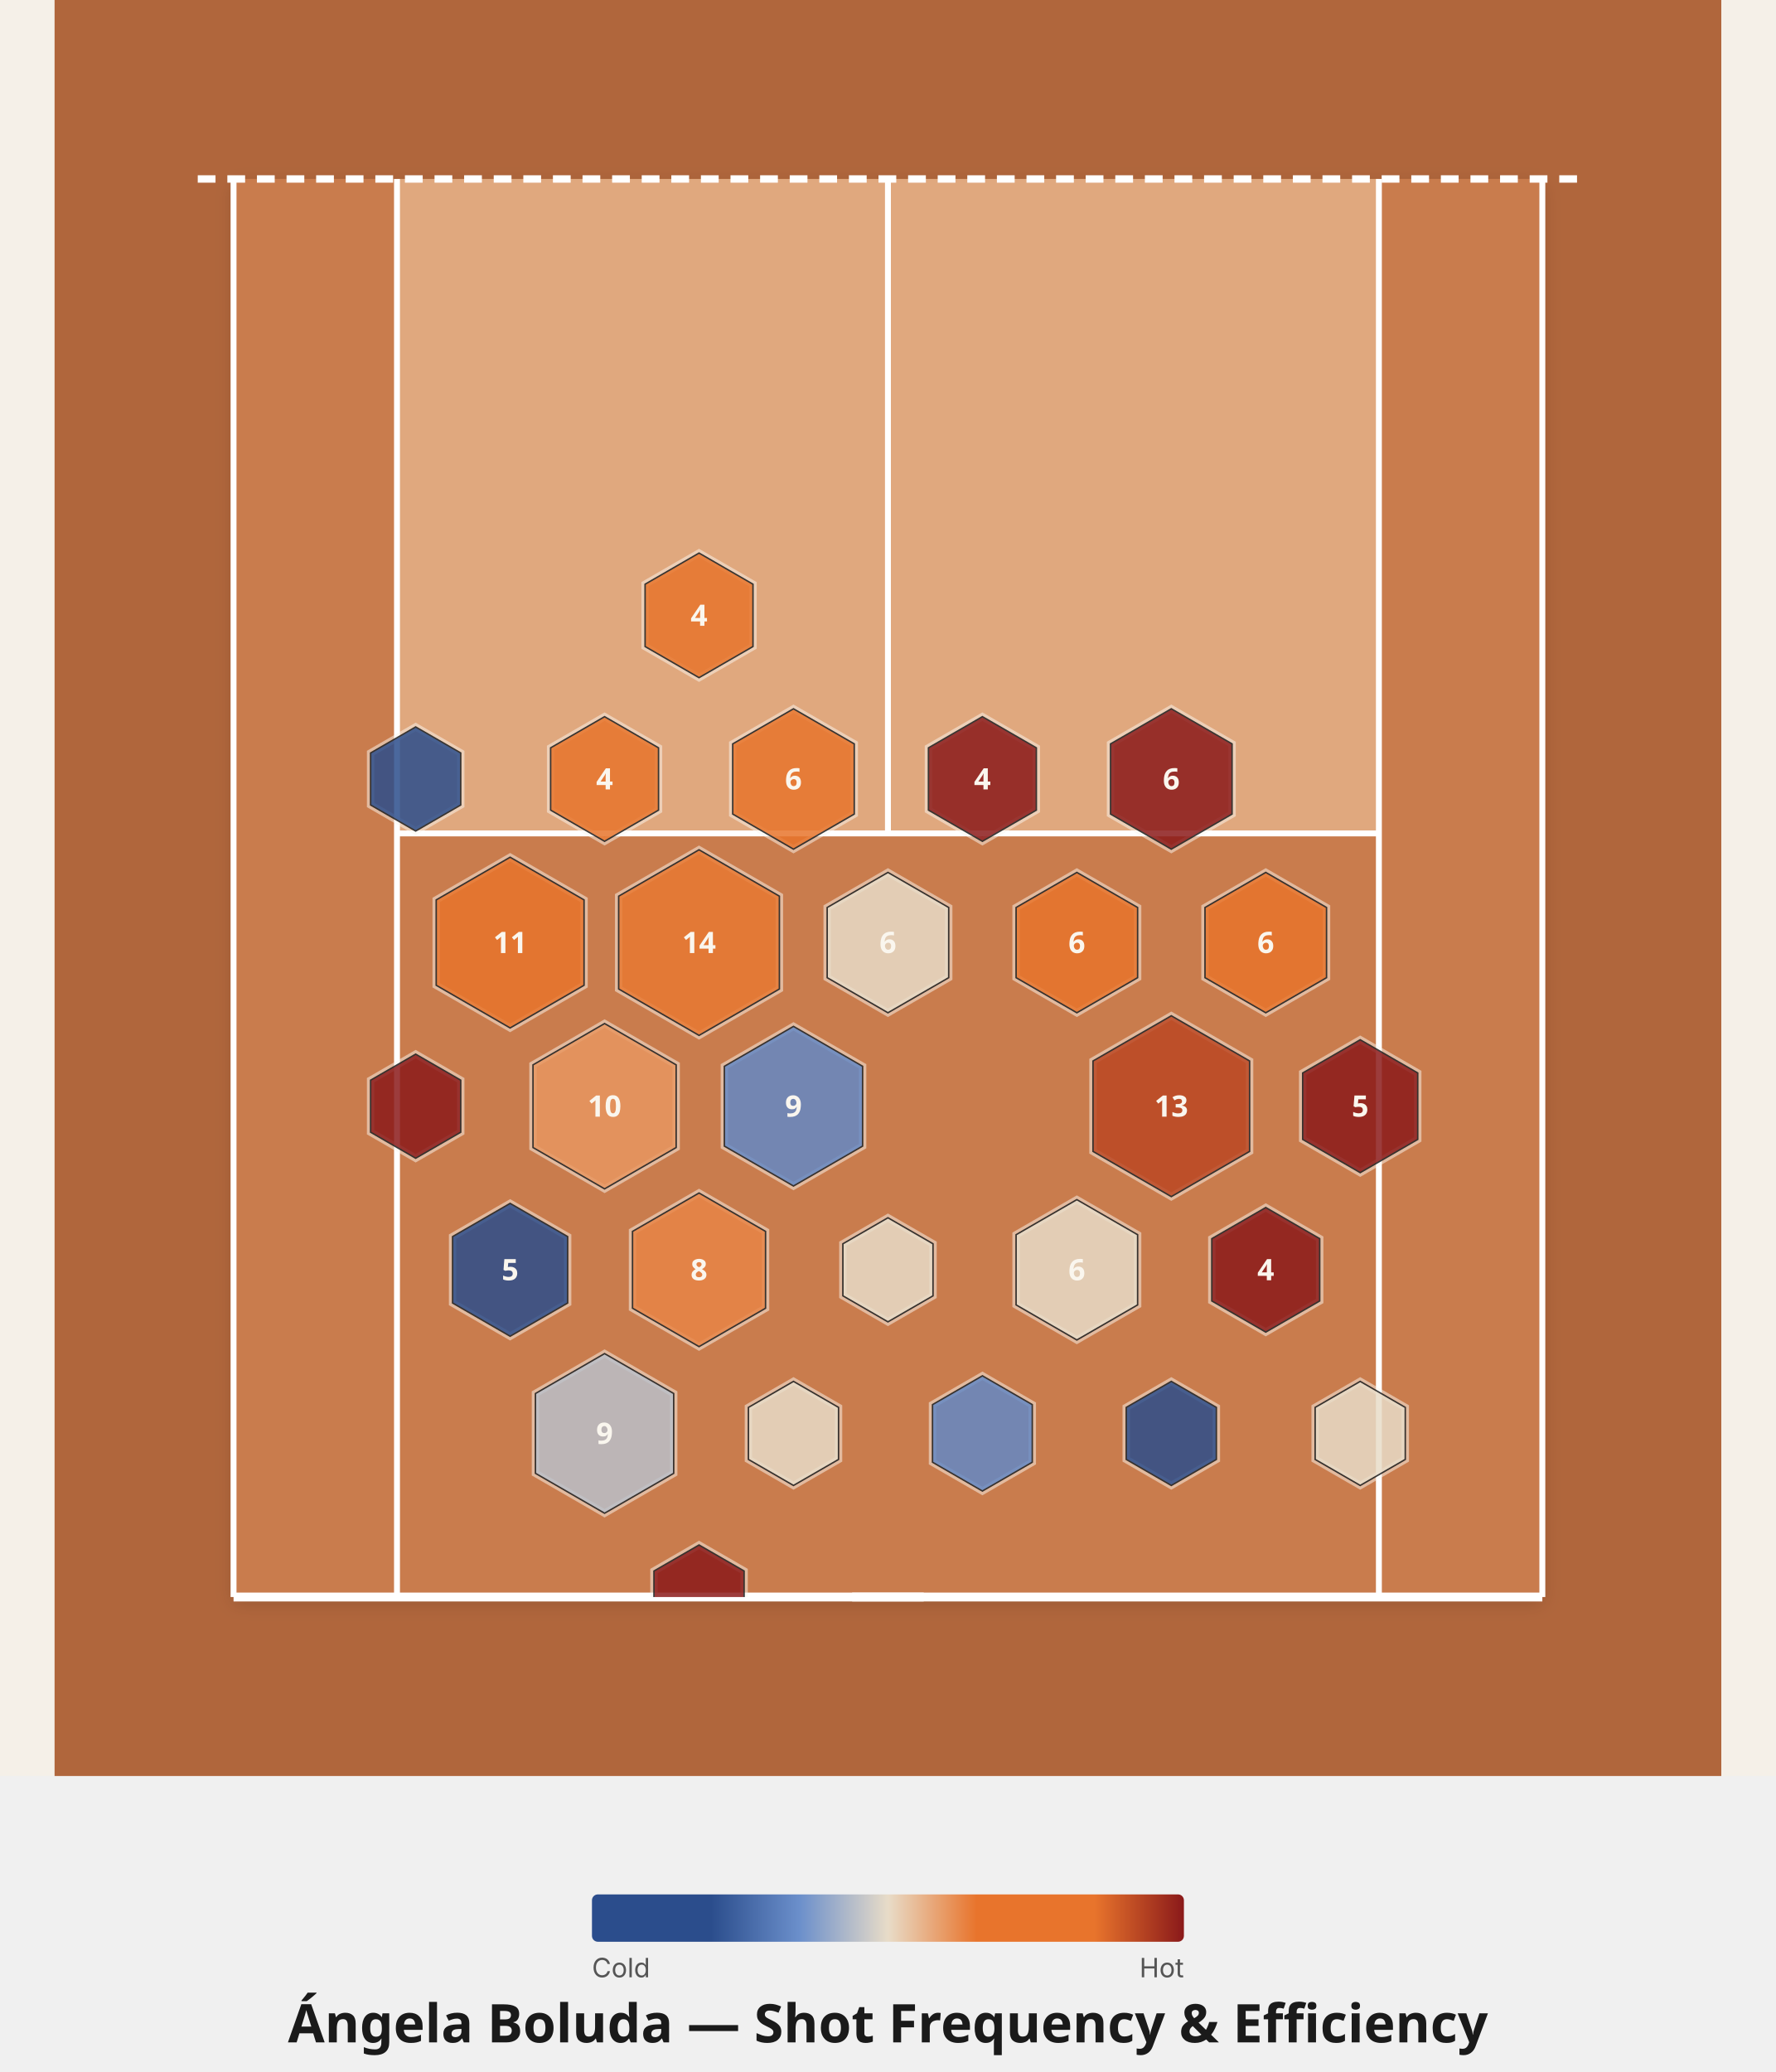
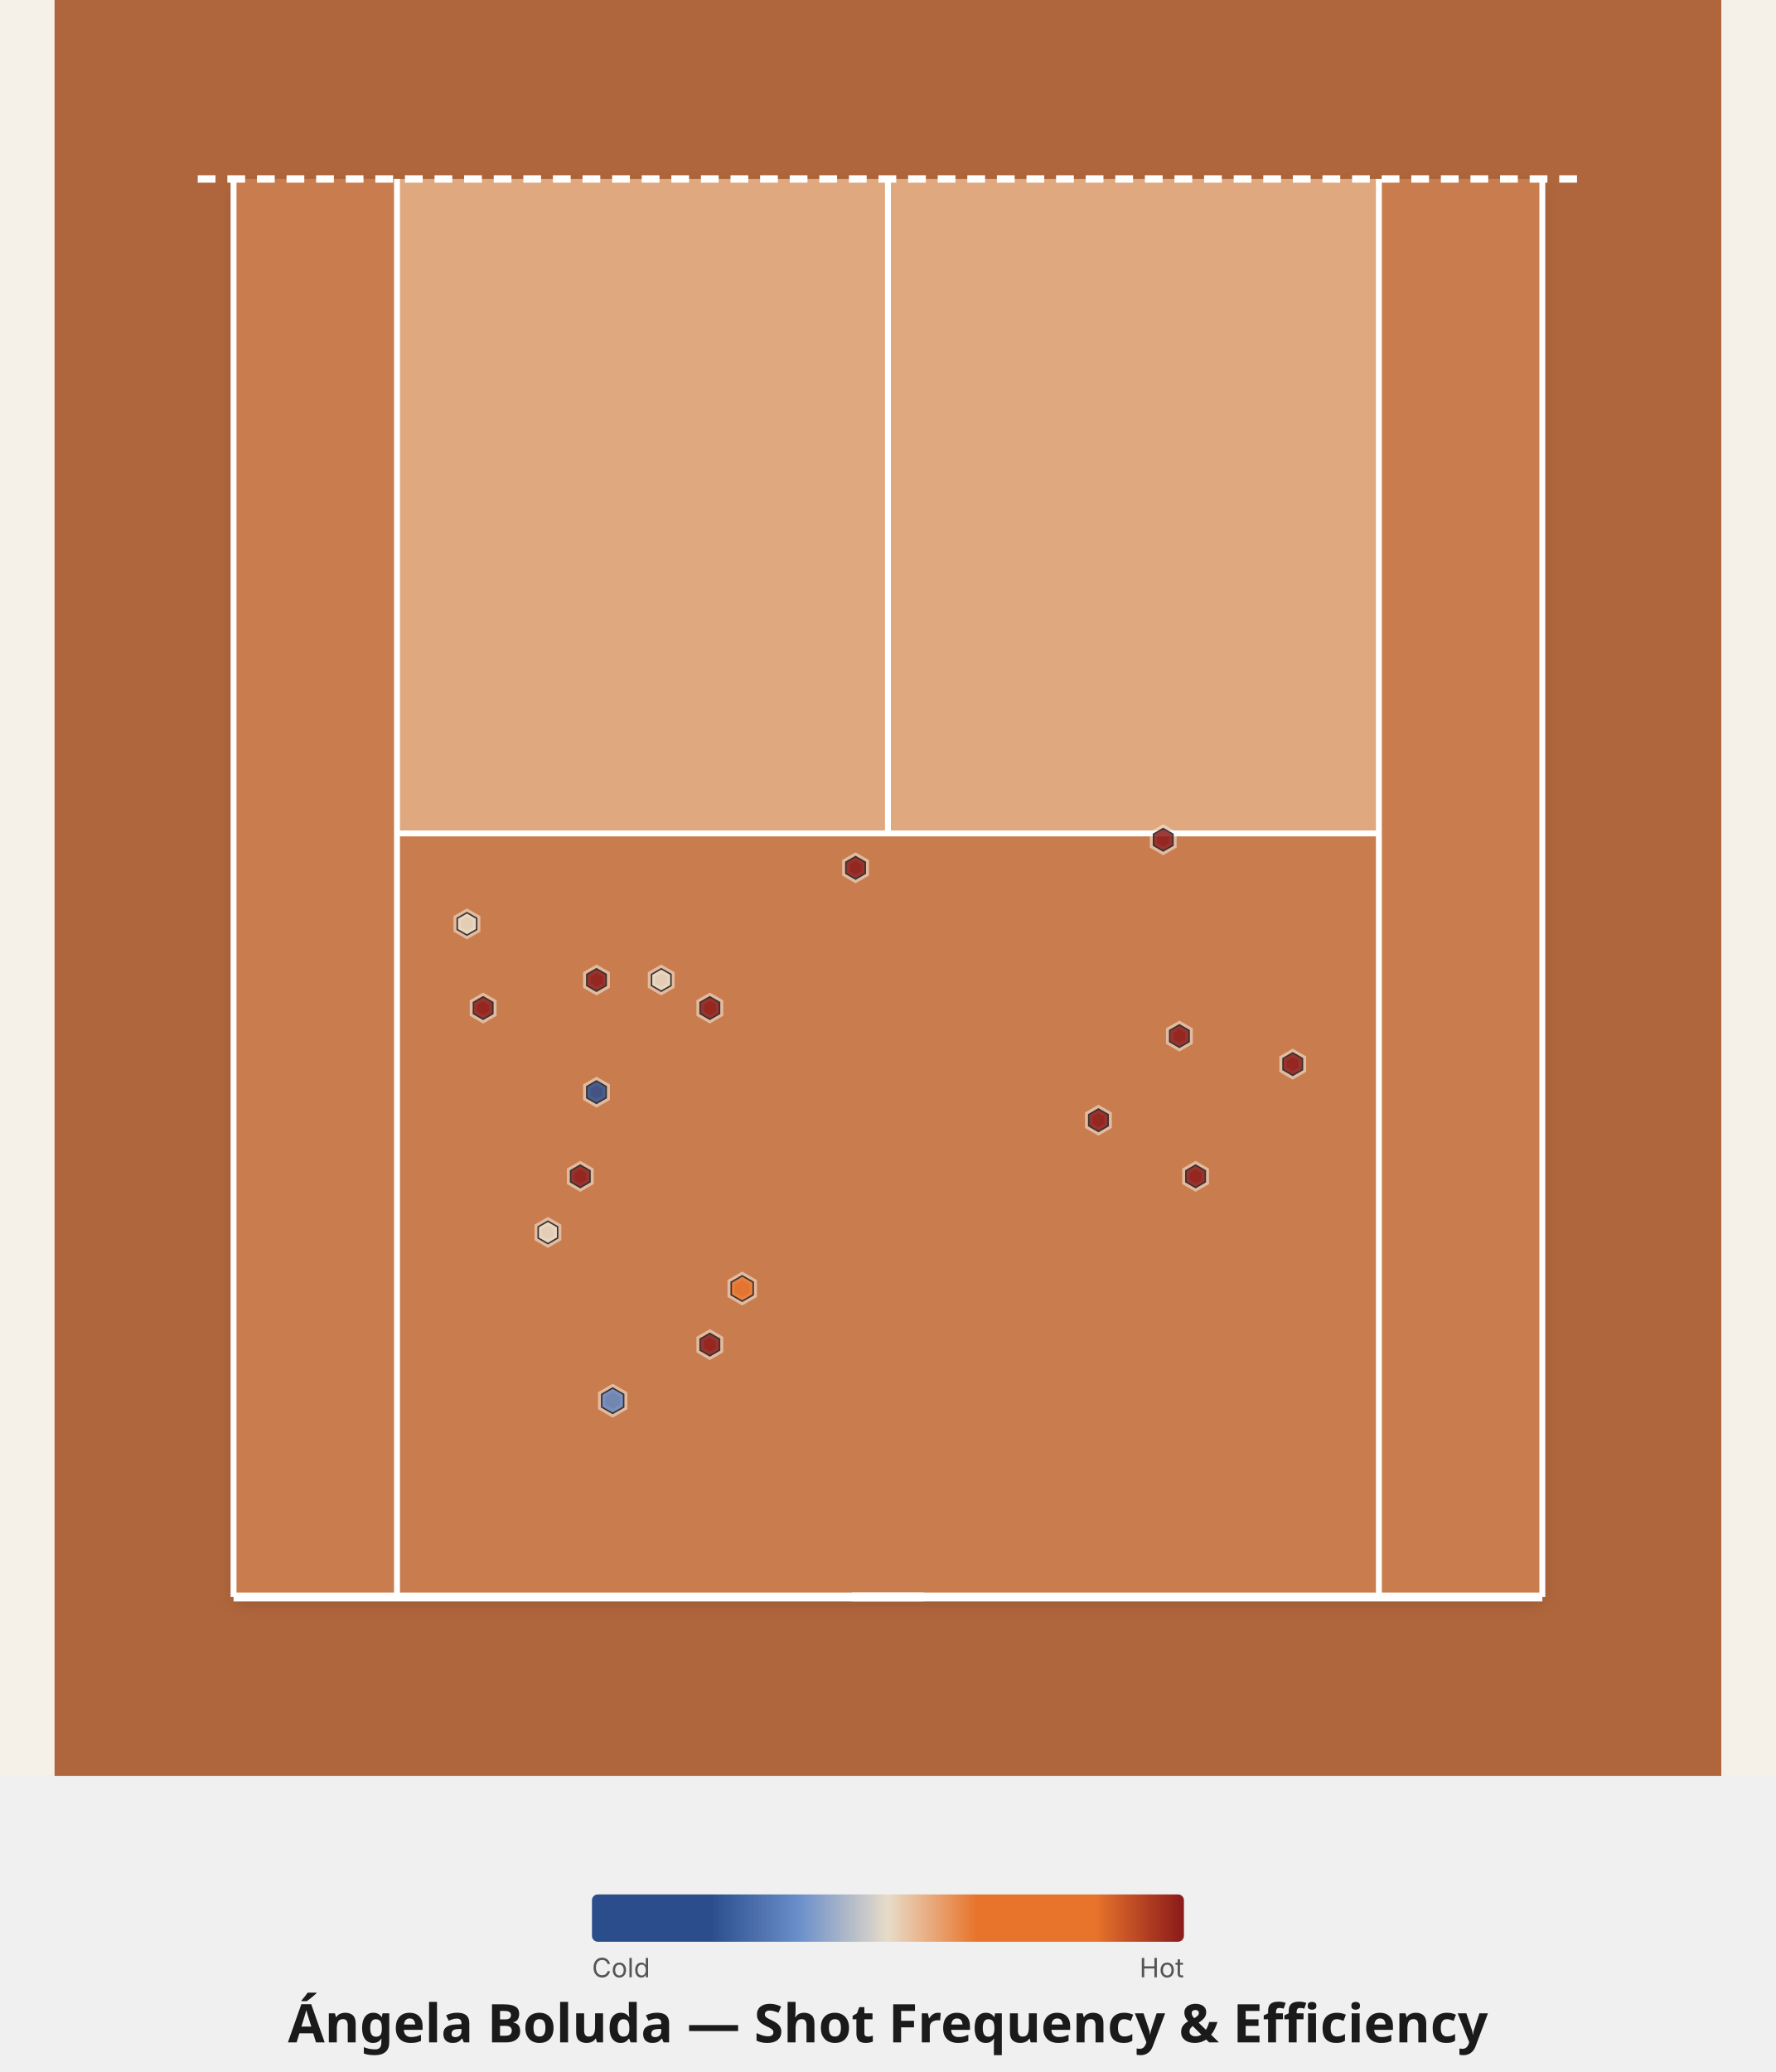
<svg xmlns="http://www.w3.org/2000/svg" height="700" width="600">
  <svg height="600" style="display:block" viewBox="0 0 600 600" width="600">
    <defs>
-       <clipPath id="court-clip-nsrr67l">
+       <clipPath id="court-clip-whqs744">
        <rect height="479.073" width="442.19" x="78.905" y="60.464" />
      </clipPath>
      <filter id="court-shadow" x="-5%" y="-5%" width="110%" height="110%">
        <feDropShadow dx="0" dy="2" flood-color="#000000" flood-opacity="0.15" stdDeviation="3" />
      </filter>
    </defs>
    <rect fill="#F5F0E8" height="600" width="600" x="0" y="0" />
    <g>
      <rect fill="#B0663C" height="600" width="563.117" x="18.441" y="-2.1316282072803006e-14" />
      <rect fill="#C97B4E" filter="url(#court-shadow)" height="479.073" width="442.19" x="78.905" y="60.464" />
      <g>
        <rect fill="#E0A87E" height="221.095" width="331.743" x="134.128" y="60.464" />
      </g>
      <g fill="none" stroke="#FFFFFF" stroke-width="2">
        <line x1="78.905" x2="78.905" y1="539.536" y2="60.464" />
        <line x1="521.095" x2="521.095" y1="539.536" y2="60.464" />
        <line x1="134.128" x2="134.128" y1="539.536" y2="60.464" />
        <line x1="465.872" x2="465.872" y1="539.536" y2="60.464" />
        <line x1="134.128" x2="465.872" y1="281.559" y2="281.559" />
        <line x1="300" x2="300" y1="281.559" y2="60.464" />
      </g>
      <g fill="none" stroke="#FFFFFF" stroke-width="3">
        <line x1="78.905" x2="521.095" y1="539.536" y2="539.536" />
        <line x1="287.907" x2="312.093" y1="539.536" y2="539.536" />
      </g>
      <g fill="none" stroke="#FFFFFF" stroke-dasharray="6 4" stroke-width="2.5">
        <line x1="66.812" x2="533.188" y1="60.464" y2="60.464" />
      </g>
-       <g clip-path="url(#court-clip-nsrr67l)">
+       <g clip-path="url(#court-clip-whqs744)">
        <g>
          <g>
-             <polygon fill="none" opacity="0.51" points="395.737,-435.124 365.42,-417.621 365.42,-382.614 395.737,-365.111 426.054,-382.614 426.054,-417.621" stroke="#FAF6EE" stroke-width="2.5" />
-             <polygon fill="rgb(122, 152, 203)" opacity="0.85" points="395.737,-435.124 365.42,-417.621 365.42,-382.614 395.737,-365.111 426.054,-382.614 426.054,-417.621" stroke="#1A1A1A" stroke-width="0.5" />
-             <text dominant-baseline="middle" fill="#FAF6EE" font-family="Oswald, Arial Narrow, sans-serif" font-size="10" font-weight="700" text-anchor="middle" x="395.737" y="-400.118">19</text>
+             <polygon fill="none" opacity="0.51" points="174.174,-421.776 170.462,-419.633 170.462,-415.346 174.174,-413.202 177.887,-415.346 177.887,-419.633" stroke="#FAF6EE" stroke-width="2.5" />
+             <polygon fill="rgb(100, 136, 196)" opacity="0.85" points="174.174,-421.776 170.462,-419.633 170.462,-415.346 174.174,-413.202 177.887,-415.346 177.887,-419.633" stroke="#1A1A1A" stroke-width="0.5" />
          </g>
          <g>
-             <polygon fill="none" opacity="0.51" points="427.649,-365.891 409.422,-355.368 409.422,-334.32 427.649,-323.796 445.877,-334.32 445.877,-355.368" stroke="#FAF6EE" stroke-width="2.5" />
-             <polygon fill="rgb(232, 116, 44)" opacity="0.85" points="427.649,-365.891 409.422,-355.368 409.422,-334.32 427.649,-323.796 445.877,-334.32 445.877,-355.368" stroke="#1A1A1A" stroke-width="0.5" />
-             <text dominant-baseline="middle" fill="#FAF6EE" font-family="Oswald, Arial Narrow, sans-serif" font-size="10" font-weight="700" text-anchor="middle" x="427.649" y="-344.844">4</text>
+             <polygon fill="none" opacity="0.51" points="464.121,-411.804 460.838,-409.909 460.838,-406.119 464.121,-404.224 467.403,-406.119 467.403,-409.909" stroke="#FAF6EE" stroke-width="2.5" />
+             <polygon fill="rgb(232, 220, 200)" opacity="0.85" points="464.121,-411.804 460.838,-409.909 460.838,-406.119 464.121,-404.224 467.403,-406.119 467.403,-409.909" stroke="#1A1A1A" stroke-width="0.5" />
          </g>
          <g>
-             <polygon fill="none" opacity="0.51" points="395.737,-203.891 374.2,-191.457 374.2,-166.588 395.737,-154.154 417.274,-166.588 417.274,-191.457" stroke="#FAF6EE" stroke-width="2.5" />
-             <polygon fill="rgb(232, 170, 126)" opacity="0.85" points="395.737,-203.891 374.2,-191.457 374.2,-166.588 395.737,-154.154 417.274,-166.588 417.274,-191.457" stroke="#1A1A1A" stroke-width="0.5" />
-             <text dominant-baseline="middle" fill="#FAF6EE" font-family="Oswald, Arial Narrow, sans-serif" font-size="10" font-weight="700" text-anchor="middle" x="395.737" y="-179.023">7</text>
+             <polygon fill="none" opacity="0.51" points="185.116,412.565 181.833,414.46 181.833,418.25 185.116,420.145 188.398,418.25 188.398,414.46" stroke="#FAF6EE" stroke-width="2.5" />
+             <polygon fill="rgb(232, 220, 200)" opacity="0.85" points="185.116,412.565 181.833,414.46 181.833,418.25 185.116,420.145 188.398,418.25 188.398,414.46" stroke="#1A1A1A" stroke-width="0.5" />
          </g>
          <g>
-             <polygon fill="none" opacity="0.51" points="204.263,-309.032 187.408,-299.301 187.408,-279.839 204.263,-270.108 221.118,-279.839 221.118,-299.301" stroke="#FAF6EE" stroke-width="2.5" />
-             <polygon fill="rgb(100, 136, 196)" opacity="0.85" points="204.263,-309.032 187.408,-299.301 187.408,-279.839 204.263,-270.108 221.118,-279.839 221.118,-299.301" stroke="#1A1A1A" stroke-width="0.5" />
+             <polygon fill="none" opacity="0.51" points="393.002,279.908 389.719,281.803 389.719,285.593 393.002,287.488 396.284,285.593 396.284,281.803" stroke="#FAF6EE" stroke-width="2.5" />
+             <polygon fill="rgb(139, 26, 26)" opacity="0.85" points="393.002,279.908 389.719,281.803 389.719,285.593 393.002,287.488 396.284,285.593 396.284,281.803" stroke="#1A1A1A" stroke-width="0.5" />
          </g>
          <g>
-             <polygon fill="none" opacity="0.51" points="204.263,-429.829 178.532,-414.973 178.532,-385.262 204.263,-370.406 229.994,-385.262 229.994,-414.973" stroke="#FAF6EE" stroke-width="2.5" />
-             <polygon fill="rgb(100, 136, 196)" opacity="0.85" points="204.263,-429.829 178.532,-414.973 178.532,-385.262 204.263,-370.406 229.994,-385.262 229.994,-414.973" stroke="#1A1A1A" stroke-width="0.5" />
-             <text dominant-baseline="middle" fill="#FAF6EE" font-family="Oswald, Arial Narrow, sans-serif" font-size="10" font-weight="700" text-anchor="middle" x="204.263" y="-400.118">12</text>
+             <polygon fill="none" opacity="0.51" points="436.767,355.712 433.485,357.607 433.485,361.397 436.767,363.292 440.05,361.397 440.05,357.607" stroke="#FAF6EE" stroke-width="2.5" />
+             <polygon fill="rgb(139, 26, 26)" opacity="0.85" points="436.767,355.712 433.485,357.607 433.485,361.397 436.767,363.292 440.05,361.397 440.05,357.607" stroke="#1A1A1A" stroke-width="0.5" />
          </g>
          <g>
-             <polygon fill="none" opacity="0.51" points="268.088,-202.73 247.556,-190.876 247.556,-167.169 268.088,-155.315 288.619,-167.169 288.619,-190.876" stroke="#FAF6EE" stroke-width="2.5" />
-             <polygon fill="rgb(232, 220, 200)" opacity="0.85" points="268.088,-202.73 247.556,-190.876 247.556,-167.169 268.088,-155.315 288.619,-167.169 288.619,-190.876" stroke="#1A1A1A" stroke-width="0.5" />
-             <text dominant-baseline="middle" fill="#FAF6EE" font-family="Oswald, Arial Narrow, sans-serif" font-size="10" font-weight="700" text-anchor="middle" x="268.088" y="-179.023">6</text>
+             <polygon fill="none" opacity="0.51" points="206.998,468.921 203.286,471.064 203.286,475.351 206.998,477.495 210.711,475.351 210.711,471.064" stroke="#FAF6EE" stroke-width="2.5" />
+             <polygon fill="rgb(100, 136, 196)" opacity="0.85" points="206.998,468.921 203.286,471.064 203.286,475.351 206.998,477.495 210.711,475.351 210.711,471.064" stroke="#1A1A1A" stroke-width="0.5" />
          </g>
          <g>
-             <polygon fill="none" opacity="0.51" points="363.825,-256.741 344.387,-245.519 344.387,-223.074 363.825,-211.852 383.262,-223.074 383.262,-245.519" stroke="#FAF6EE" stroke-width="2.5" />
-             <polygon fill="rgb(149, 169, 202)" opacity="0.85" points="363.825,-256.741 344.387,-245.519 344.387,-223.074 363.825,-211.852 383.262,-223.074 383.262,-245.519" stroke="#1A1A1A" stroke-width="0.5" />
-             <text dominant-baseline="middle" fill="#FAF6EE" font-family="Oswald, Arial Narrow, sans-serif" font-size="10" font-weight="700" text-anchor="middle" x="363.825" y="-234.296">5</text>
+             <polygon fill="none" opacity="0.51" points="239.822,336.761 236.54,338.656 236.54,342.446 239.822,344.341 243.105,342.446 243.105,338.656" stroke="#FAF6EE" stroke-width="2.5" />
+             <polygon fill="rgb(139, 26, 26)" opacity="0.85" points="239.822,336.761 236.54,338.656 236.54,342.446 239.822,344.341 243.105,342.446 243.105,338.656" stroke="#1A1A1A" stroke-width="0.5" />
          </g>
          <g>
-             <polygon fill="none" opacity="0.51" points="236.175,-251.877 220.95,-243.087 220.95,-225.506 236.175,-216.715 251.401,-225.506 251.401,-243.087" stroke="#FAF6EE" stroke-width="2.5" />
-             <polygon fill="rgb(232, 220, 200)" opacity="0.85" points="236.175,-251.877 220.95,-243.087 220.95,-225.506 236.175,-216.715 251.401,-225.506 251.401,-243.087" stroke="#1A1A1A" stroke-width="0.5" />
+             <polygon fill="none" opacity="0.51" points="201.528,365.187 198.245,367.082 198.245,370.872 201.528,372.768 204.81,370.872 204.81,367.082" stroke="#FAF6EE" stroke-width="2.5" />
+             <polygon fill="rgb(43, 77, 140)" opacity="0.85" points="201.528,365.187 198.245,367.082 198.245,370.872 201.528,372.768 204.81,370.872 204.81,367.082" stroke="#1A1A1A" stroke-width="0.5" />
          </g>
          <g>
-             <polygon fill="none" opacity="0.51" points="363.825,-368.551 343.293,-356.698 343.293,-332.99 363.825,-321.136 384.356,-332.99 384.356,-356.698" stroke="#FAF6EE" stroke-width="2.5" />
-             <polygon fill="rgb(232, 220, 200)" opacity="0.85" points="363.825,-368.551 343.293,-356.698 343.293,-332.99 363.825,-321.136 384.356,-332.99 384.356,-356.698" stroke="#1A1A1A" stroke-width="0.5" />
-             <text dominant-baseline="middle" fill="#FAF6EE" font-family="Oswald, Arial Narrow, sans-serif" font-size="10" font-weight="700" text-anchor="middle" x="363.825" y="-344.844">6</text>
+             <polygon fill="none" opacity="0.51" points="250.764,431.019 247.051,433.162 247.051,437.449 250.764,439.593 254.477,437.449 254.477,433.162" stroke="#FAF6EE" stroke-width="2.5" />
+             <polygon fill="rgb(232, 116, 44)" opacity="0.85" points="250.764,431.019 247.051,433.162 247.051,437.449 250.764,439.593 254.477,437.449 254.477,433.162" stroke="#1A1A1A" stroke-width="0.5" />
          </g>
          <g>
-             <polygon fill="none" opacity="0.51" points="331.912,-422.562 312.475,-411.34 312.475,-388.895 331.912,-377.673 351.35,-388.895 351.35,-411.34" stroke="#FAF6EE" stroke-width="2.5" />
-             <polygon fill="rgb(43, 77, 140)" opacity="0.85" points="331.912,-422.562 312.475,-411.34 312.475,-388.895 331.912,-377.673 351.35,-388.895 351.35,-411.34" stroke="#1A1A1A" stroke-width="0.5" />
-             <text dominant-baseline="middle" fill="#FAF6EE" font-family="Oswald, Arial Narrow, sans-serif" font-size="10" font-weight="700" text-anchor="middle" x="331.912" y="-400.118">5</text>
+             <polygon fill="none" opacity="0.51" points="393.002,-421.28 389.719,-419.384 389.719,-415.594 393.002,-413.699 396.284,-415.594 396.284,-419.384" stroke="#FAF6EE" stroke-width="2.5" />
+             <polygon fill="rgb(43, 77, 140)" opacity="0.85" points="393.002,-421.28 389.719,-419.384 389.719,-415.594 393.002,-413.699 396.284,-415.594 396.284,-419.384" stroke="#1A1A1A" stroke-width="0.5" />
          </g>
          <g>
-             <polygon fill="none" opacity="0.51" points="459.562,-422.562 440.124,-411.34 440.124,-388.895 459.562,-377.673 478.999,-388.895 478.999,-411.34" stroke="#FAF6EE" stroke-width="2.5" />
-             <polygon fill="rgb(149, 169, 202)" opacity="0.85" points="459.562,-422.562 440.124,-411.34 440.124,-388.895 459.562,-377.673 478.999,-388.895 478.999,-411.34" stroke="#1A1A1A" stroke-width="0.5" />
-             <text dominant-baseline="middle" fill="#FAF6EE" font-family="Oswald, Arial Narrow, sans-serif" font-size="10" font-weight="700" text-anchor="middle" x="459.562" y="-400.118">5</text>
+             <polygon fill="none" opacity="0.51" points="371.119,-421.28 367.836,-419.384 367.836,-415.594 371.119,-413.699 374.401,-415.594 374.401,-419.384" stroke="#FAF6EE" stroke-width="2.5" />
+             <polygon fill="rgb(232, 220, 200)" opacity="0.85" points="371.119,-421.28 367.836,-419.384 367.836,-415.594 371.119,-413.699 374.401,-415.594 374.401,-419.384" stroke="#1A1A1A" stroke-width="0.5" />
          </g>
          <g>
-             <polygon fill="none" opacity="0.51" points="427.649,407.941 409.422,418.465 409.422,439.513 427.649,450.037 445.877,439.513 445.877,418.465" stroke="#FAF6EE" stroke-width="2.5" />
-             <polygon fill="rgb(139, 26, 26)" opacity="0.85" points="427.649,407.941 409.422,418.465 409.422,439.513 427.649,450.037 445.877,439.513 445.877,418.465" stroke="#1A1A1A" stroke-width="0.5" />
-             <text dominant-baseline="middle" fill="#FAF6EE" font-family="Oswald, Arial Narrow, sans-serif" font-size="10" font-weight="700" text-anchor="middle" x="427.649" y="428.989">4</text>
+             <polygon fill="none" opacity="0.51" points="414.884,-422.898 410.2,-420.194 410.2,-414.785 414.884,-412.081 419.568,-414.785 419.568,-420.194" stroke="#FAF6EE" stroke-width="2.5" />
+             <polygon fill="rgb(100, 136, 196)" opacity="0.85" points="414.884,-422.898 410.2,-420.194 410.2,-414.785 414.884,-412.081 419.568,-414.785 419.568,-420.194" stroke="#1A1A1A" stroke-width="0.5" />
+             <text dominant-baseline="middle" fill="#FAF6EE" font-family="Oswald, Arial Narrow, sans-serif" font-size="10" font-weight="700" text-anchor="middle" x="414.884" y="-417.489">6</text>
          </g>
          <g>
-             <polygon fill="none" opacity="0.51" points="172.351,289.602 147.375,304.022 147.375,332.861 172.351,347.28 197.326,332.861 197.326,304.022" stroke="#FAF6EE" stroke-width="2.5" />
-             <polygon fill="rgb(232, 116, 44)" opacity="0.85" points="172.351,289.602 147.375,304.022 147.375,332.861 172.351,347.28 197.326,332.861 197.326,304.022" stroke="#1A1A1A" stroke-width="0.5" />
-             <text dominant-baseline="middle" fill="#FAF6EE" font-family="Oswald, Arial Narrow, sans-serif" font-size="10" font-weight="700" text-anchor="middle" x="172.351" y="318.441">11</text>
+             <polygon fill="none" opacity="0.51" points="223.41,327.285 220.128,329.18 220.128,332.97 223.41,334.866 226.693,332.97 226.693,329.18" stroke="#FAF6EE" stroke-width="2.5" />
+             <polygon fill="rgb(232, 220, 200)" opacity="0.85" points="223.41,327.285 220.128,329.18 220.128,332.97 223.41,334.866 226.693,332.97 226.693,329.18" stroke="#1A1A1A" stroke-width="0.5" />
          </g>
          <g>
-             <polygon fill="none" opacity="0.51" points="172.351,406.544 152.913,417.767 152.913,440.211 172.351,451.433 191.788,440.211 191.788,417.767" stroke="#FAF6EE" stroke-width="2.5" />
-             <polygon fill="rgb(43, 77, 140)" opacity="0.85" points="172.351,406.544 152.913,417.767 152.913,440.211 172.351,451.433 191.788,440.211 191.788,417.767" stroke="#1A1A1A" stroke-width="0.5" />
-             <text dominant-baseline="middle" fill="#FAF6EE" font-family="Oswald, Arial Narrow, sans-serif" font-size="10" font-weight="700" text-anchor="middle" x="172.351" y="428.989">5</text>
+             <polygon fill="none" opacity="0.51" points="157.762,308.334 154.48,310.229 154.48,314.019 157.762,315.915 161.045,314.019 161.045,310.229" stroke="#FAF6EE" stroke-width="2.5" />
+             <polygon fill="rgb(232, 220, 200)" opacity="0.85" points="157.762,308.334 154.48,310.229 154.48,314.019 157.762,315.915 161.045,314.019 161.045,310.229" stroke="#1A1A1A" stroke-width="0.5" />
          </g>
          <g>
-             <polygon fill="none" opacity="0.51" points="204.263,345.79 180.079,359.752 180.079,387.678 204.263,401.641 228.447,387.678 228.447,359.752" stroke="#FAF6EE" stroke-width="2.5" />
-             <polygon fill="rgb(232, 151, 96)" opacity="0.85" points="204.263,345.79 180.079,359.752 180.079,387.678 204.263,401.641 228.447,387.678 228.447,359.752" stroke="#1A1A1A" stroke-width="0.5" />
-             <text dominant-baseline="middle" fill="#FAF6EE" font-family="Oswald, Arial Narrow, sans-serif" font-size="10" font-weight="700" text-anchor="middle" x="204.263" y="373.715">10</text>
+             <polygon fill="none" opacity="0.51" points="201.528,327.285 198.245,329.18 198.245,332.97 201.528,334.866 204.81,332.97 204.81,329.18" stroke="#FAF6EE" stroke-width="2.5" />
+             <polygon fill="rgb(139, 26, 26)" opacity="0.85" points="201.528,327.285 198.245,329.18 198.245,332.97 201.528,334.866 204.81,332.97 204.81,329.18" stroke="#1A1A1A" stroke-width="0.5" />
          </g>
          <g>
-             <polygon fill="none" opacity="0.51" points="236.175,186.846 217.948,197.37 217.948,218.418 236.175,228.941 254.403,218.418 254.403,197.37" stroke="#FAF6EE" stroke-width="2.5" />
-             <polygon fill="rgb(232, 116, 44)" opacity="0.85" points="236.175,186.846 217.948,197.37 217.948,218.418 236.175,228.941 254.403,218.418 254.403,197.37" stroke="#1A1A1A" stroke-width="0.5" />
-             <text dominant-baseline="middle" fill="#FAF6EE" font-family="Oswald, Arial Narrow, sans-serif" font-size="10" font-weight="700" text-anchor="middle" x="236.175" y="207.894">4</text>
+             <polygon fill="none" opacity="0.51" points="239.822,450.467 236.54,452.362 236.54,456.152 239.822,458.047 243.105,456.152 243.105,452.362" stroke="#FAF6EE" stroke-width="2.5" />
+             <polygon fill="rgb(139, 26, 26)" opacity="0.85" points="239.822,450.467 236.54,452.362 236.54,456.152 239.822,458.047 243.105,456.152 243.105,452.362" stroke="#1A1A1A" stroke-width="0.5" />
          </g>
          <g>
-             <polygon fill="none" opacity="0.51" points="395.737,239.46 375.206,251.314 375.206,275.021 395.737,286.875 416.268,275.021 416.268,251.314" stroke="#FAF6EE" stroke-width="2.5" />
-             <polygon fill="rgb(139, 26, 26)" opacity="0.85" points="395.737,239.46 375.206,251.314 375.206,275.021 395.737,286.875 416.268,275.021 416.268,251.314" stroke="#1A1A1A" stroke-width="0.5" />
-             <text dominant-baseline="middle" fill="#FAF6EE" font-family="Oswald, Arial Narrow, sans-serif" font-size="10" font-weight="700" text-anchor="middle" x="395.737" y="263.168">6</text>
+             <polygon fill="none" opacity="0.51" points="403.943,393.614 400.661,395.509 400.661,399.299 403.943,401.194 407.225,399.299 407.225,395.509" stroke="#FAF6EE" stroke-width="2.5" />
+             <polygon fill="rgb(139, 26, 26)" opacity="0.85" points="403.943,393.614 400.661,395.509 400.661,399.299 403.943,401.194 407.225,399.299 407.225,395.509" stroke="#1A1A1A" stroke-width="0.5" />
          </g>
          <g>
-             <polygon fill="none" opacity="0.51" points="459.562,351.271 440.124,362.493 440.124,384.937 459.562,396.16 478.999,384.937 478.999,362.493" stroke="#FAF6EE" stroke-width="2.5" />
-             <polygon fill="rgb(139, 26, 26)" opacity="0.85" points="459.562,351.271 440.124,362.493 440.124,384.937 459.562,396.16 478.999,384.937 478.999,362.493" stroke="#1A1A1A" stroke-width="0.5" />
-             <text dominant-baseline="middle" fill="#FAF6EE" font-family="Oswald, Arial Narrow, sans-serif" font-size="10" font-weight="700" text-anchor="middle" x="459.562" y="373.715">5</text>
+             <polygon fill="none" opacity="0.51" points="300,-205.554 294.803,-202.553 294.803,-196.552 300,-193.552 305.197,-196.552 305.197,-202.553" stroke="#FAF6EE" stroke-width="2.5" />
+             <polygon fill="rgb(64, 99, 161)" opacity="0.85" points="300,-205.554 294.803,-202.553 294.803,-196.552 300,-193.552 305.197,-196.552 305.197,-202.553" stroke="#1A1A1A" stroke-width="0.5" />
+             <text dominant-baseline="middle" fill="#FAF6EE" font-family="Oswald, Arial Narrow, sans-serif" font-size="10" font-weight="700" text-anchor="middle" x="300" y="-199.553">8</text>
          </g>
          <g>
-             <polygon fill="none" opacity="0.51" points="395.737,343.166 369.281,358.441 369.281,388.989 395.737,404.264 422.193,388.989 422.193,358.441" stroke="#FAF6EE" stroke-width="2.5" />
-             <polygon fill="rgb(187, 72, 35)" opacity="0.85" points="395.737,343.166 369.281,358.441 369.281,388.989 395.737,404.264 422.193,388.989 422.193,358.441" stroke="#1A1A1A" stroke-width="0.5" />
-             <text dominant-baseline="middle" fill="#FAF6EE" font-family="Oswald, Arial Narrow, sans-serif" font-size="10" font-weight="700" text-anchor="middle" x="395.737" y="373.715">13</text>
+             <polygon fill="none" opacity="0.51" points="228.881,-421.28 225.599,-419.384 225.599,-415.594 228.881,-413.699 232.164,-415.594 232.164,-419.384" stroke="#FAF6EE" stroke-width="2.5" />
+             <polygon fill="rgb(232, 220, 200)" opacity="0.85" points="228.881,-421.28 225.599,-419.384 225.599,-415.594 228.881,-413.699 232.164,-415.594 232.164,-419.384" stroke="#1A1A1A" stroke-width="0.5" />
          </g>
          <g>
-             <polygon fill="none" opacity="0.51" points="363.825,405.281 343.293,417.135 343.293,440.843 363.825,452.696 384.356,440.843 384.356,417.135" stroke="#FAF6EE" stroke-width="2.5" />
-             <polygon fill="rgb(232, 220, 200)" opacity="0.85" points="363.825,405.281 343.293,417.135 343.293,440.843 363.825,452.696 384.356,440.843 384.356,417.135" stroke="#1A1A1A" stroke-width="0.5" />
-             <text dominant-baseline="middle" fill="#FAF6EE" font-family="Oswald, Arial Narrow, sans-serif" font-size="10" font-weight="700" text-anchor="middle" x="363.825" y="428.989">6</text>
+             <polygon fill="none" opacity="0.51" points="327.353,-307.573 324.071,-305.678 324.071,-301.888 327.353,-299.993 330.636,-301.888 330.636,-305.678" stroke="#FAF6EE" stroke-width="2.5" />
+             <polygon fill="rgb(232, 220, 200)" opacity="0.85" points="327.353,-307.573 324.071,-305.678 324.071,-301.888 327.353,-299.993 330.636,-301.888 330.636,-305.678" stroke="#1A1A1A" stroke-width="0.5" />
          </g>
          <g>
-             <polygon fill="none" opacity="0.51" points="204.263,457.297 180.91,470.78 180.91,497.745 204.263,511.228 227.616,497.745 227.616,470.78" stroke="#FAF6EE" stroke-width="2.5" />
-             <polygon fill="rgb(186, 191, 201)" opacity="0.85" points="204.263,457.297 180.91,470.78 180.91,497.745 204.263,511.228 227.616,497.745 227.616,470.78" stroke="#1A1A1A" stroke-width="0.5" />
-             <text dominant-baseline="middle" fill="#FAF6EE" font-family="Oswald, Arial Narrow, sans-serif" font-size="10" font-weight="700" text-anchor="middle" x="204.263" y="484.263">9</text>
+             <polygon fill="none" opacity="0.51" points="206.998,-421.28 203.716,-419.384 203.716,-415.594 206.998,-413.699 210.281,-415.594 210.281,-419.384" stroke="#FAF6EE" stroke-width="2.5" />
+             <polygon fill="rgb(232, 220, 200)" opacity="0.85" points="206.998,-421.28 203.716,-419.384 203.716,-415.594 206.998,-413.699 210.281,-415.594 210.281,-419.384" stroke="#1A1A1A" stroke-width="0.5" />
          </g>
          <g>
-             <polygon fill="none" opacity="0.51" points="395.737,466.682 380.511,475.472 380.511,493.053 395.737,501.844 410.963,493.053 410.963,475.472" stroke="#FAF6EE" stroke-width="2.5" />
-             <polygon fill="rgb(43, 77, 140)" opacity="0.85" points="395.737,466.682 380.511,475.472 380.511,493.053 395.737,501.844 410.963,493.053 410.963,475.472" stroke="#1A1A1A" stroke-width="0.5" />
+             <polygon fill="none" opacity="0.51" points="135.879,-203.343 132.597,-201.448 132.597,-197.658 135.879,-195.763 139.162,-197.658 139.162,-201.448" stroke="#FAF6EE" stroke-width="2.5" />
+             <polygon fill="rgb(139, 26, 26)" opacity="0.85" points="135.879,-203.343 132.597,-201.448 132.597,-197.658 135.879,-195.763 139.162,-197.658 139.162,-201.448" stroke="#1A1A1A" stroke-width="0.5" />
          </g>
          <g>
-             <polygon fill="none" opacity="0.51" points="236.175,287.087 209.022,302.764 209.022,334.118 236.175,349.795 263.329,334.118 263.329,302.764" stroke="#FAF6EE" stroke-width="2.5" />
-             <polygon fill="rgb(232, 121, 51)" opacity="0.85" points="236.175,287.087 209.022,302.764 209.022,334.118 236.175,349.795 263.329,334.118 263.329,302.764" stroke="#1A1A1A" stroke-width="0.5" />
-             <text dominant-baseline="middle" fill="#FAF6EE" font-family="Oswald, Arial Narrow, sans-serif" font-size="10" font-weight="700" text-anchor="middle" x="236.175" y="318.441">14</text>
+             <polygon fill="none" opacity="0.51" points="398.472,346.236 395.19,348.131 395.19,351.921 398.472,353.817 401.755,351.921 401.755,348.131" stroke="#FAF6EE" stroke-width="2.5" />
+             <polygon fill="rgb(139, 26, 26)" opacity="0.85" points="398.472,346.236 395.19,348.131 395.19,351.921 398.472,353.817 401.755,351.921 401.755,348.131" stroke="#1A1A1A" stroke-width="0.5" />
          </g>
          <g>
-             <polygon fill="none" opacity="0.51" points="363.825,294.734 343.293,306.588 343.293,330.295 363.825,342.149 384.356,330.295 384.356,306.588" stroke="#FAF6EE" stroke-width="2.5" />
-             <polygon fill="rgb(232, 116, 44)" opacity="0.85" points="363.825,294.734 343.293,306.588 343.293,330.295 363.825,342.149 384.356,330.295 384.356,306.588" stroke="#1A1A1A" stroke-width="0.5" />
-             <text dominant-baseline="middle" fill="#FAF6EE" font-family="Oswald, Arial Narrow, sans-serif" font-size="10" font-weight="700" text-anchor="middle" x="363.825" y="318.441">6</text>
+             <polygon fill="none" opacity="0.51" points="196.057,393.614 192.775,395.509 192.775,399.299 196.057,401.194 199.339,399.299 199.339,395.509" stroke="#FAF6EE" stroke-width="2.5" />
+             <polygon fill="rgb(139, 26, 26)" opacity="0.85" points="196.057,393.614 192.775,395.509 192.775,399.299 196.057,401.194 199.339,399.299 199.339,395.509" stroke="#1A1A1A" stroke-width="0.5" />
          </g>
          <g>
-             <polygon fill="none" opacity="0.51" points="268.088,346.75 244.735,360.233 244.735,387.198 268.088,400.68 291.44,387.198 291.44,360.233" stroke="#FAF6EE" stroke-width="2.5" />
-             <polygon fill="rgb(100, 136, 196)" opacity="0.85" points="268.088,346.75 244.735,360.233 244.735,387.198 268.088,400.68 291.44,387.198 291.44,360.233" stroke="#1A1A1A" stroke-width="0.5" />
-             <text dominant-baseline="middle" fill="#FAF6EE" font-family="Oswald, Arial Narrow, sans-serif" font-size="10" font-weight="700" text-anchor="middle" x="268.088" y="373.715">9</text>
+             <polygon fill="none" opacity="0.51" points="289.059,289.383 285.776,291.278 285.776,295.068 289.059,296.964 292.341,295.068 292.341,291.278" stroke="#FAF6EE" stroke-width="2.5" />
+             <polygon fill="rgb(139, 26, 26)" opacity="0.85" points="289.059,289.383 285.776,291.278 285.776,295.068 289.059,296.964 292.341,295.068 292.341,291.278" stroke="#1A1A1A" stroke-width="0.5" />
          </g>
          <g>
-             <polygon fill="none" opacity="0.51" points="268.088,239.46 247.556,251.314 247.556,275.021 268.088,286.875 288.619,275.021 288.619,251.314" stroke="#FAF6EE" stroke-width="2.5" />
-             <polygon fill="rgb(232, 116, 44)" opacity="0.85" points="268.088,239.46 247.556,251.314 247.556,275.021 268.088,286.875 288.619,275.021 288.619,251.314" stroke="#1A1A1A" stroke-width="0.5" />
-             <text dominant-baseline="middle" fill="#FAF6EE" font-family="Oswald, Arial Narrow, sans-serif" font-size="10" font-weight="700" text-anchor="middle" x="268.088" y="263.168">6</text>
+             <polygon fill="none" opacity="0.51" points="163.233,336.761 159.95,338.656 159.95,342.446 163.233,344.341 166.515,342.446 166.515,338.656" stroke="#FAF6EE" stroke-width="2.5" />
+             <polygon fill="rgb(139, 26, 26)" opacity="0.85" points="163.233,336.761 159.95,338.656 159.95,342.446 163.233,344.341 166.515,342.446 166.515,338.656" stroke="#1A1A1A" stroke-width="0.5" />
          </g>
          <g>
-             <polygon fill="none" opacity="0.51" points="268.088,466.682 252.862,475.472 252.862,493.053 268.088,501.844 283.313,493.053 283.313,475.472" stroke="#FAF6EE" stroke-width="2.5" />
-             <polygon fill="rgb(232, 220, 200)" opacity="0.85" points="268.088,466.682 252.862,475.472 252.862,493.053 268.088,501.844 283.313,493.053 283.313,475.472" stroke="#1A1A1A" stroke-width="0.5" />
+             <polygon fill="none" opacity="0.51" points="371.119,374.663 367.836,376.558 367.836,380.348 371.119,382.243 374.401,380.348 374.401,376.558" stroke="#FAF6EE" stroke-width="2.5" />
+             <polygon fill="rgb(139, 26, 26)" opacity="0.85" points="371.119,374.663 367.836,376.558 367.836,380.348 371.119,382.243 374.401,380.348 374.401,376.558" stroke="#1A1A1A" stroke-width="0.5" />
          </g>
          <g>
-             <polygon fill="none" opacity="0.51" points="236.175,403.039 213.702,416.014 213.702,441.964 236.175,454.939 258.649,441.964 258.649,416.014" stroke="#FAF6EE" stroke-width="2.5" />
-             <polygon fill="rgb(232, 133, 70)" opacity="0.85" points="236.175,403.039 213.702,416.014 213.702,441.964 236.175,454.939 258.649,441.964 258.649,416.014" stroke="#1A1A1A" stroke-width="0.5" />
-             <text dominant-baseline="middle" fill="#FAF6EE" font-family="Oswald, Arial Narrow, sans-serif" font-size="10" font-weight="700" text-anchor="middle" x="236.175" y="428.989">8</text>
-           </g>
-           <g>
-             <polygon fill="none" opacity="0.51" points="427.649,294.734 407.118,306.588 407.118,330.295 427.649,342.149 448.181,330.295 448.181,306.588" stroke="#FAF6EE" stroke-width="2.5" />
-             <polygon fill="rgb(232, 116, 44)" opacity="0.85" points="427.649,294.734 407.118,306.588 407.118,330.295 427.649,342.149 448.181,330.295 448.181,306.588" stroke="#1A1A1A" stroke-width="0.5" />
-             <text dominant-baseline="middle" fill="#FAF6EE" font-family="Oswald, Arial Narrow, sans-serif" font-size="10" font-weight="700" text-anchor="middle" x="427.649" y="318.441">6</text>
-           </g>
-           <g>
-             <polygon fill="none" opacity="0.51" points="300,294.734 279.469,306.588 279.469,330.295 300,342.149 320.531,330.295 320.531,306.588" stroke="#FAF6EE" stroke-width="2.5" />
-             <polygon fill="rgb(232, 220, 200)" opacity="0.85" points="300,294.734 279.469,306.588 279.469,330.295 300,342.149 320.531,330.295 320.531,306.588" stroke="#1A1A1A" stroke-width="0.5" />
-             <text dominant-baseline="middle" fill="#FAF6EE" font-family="Oswald, Arial Narrow, sans-serif" font-size="10" font-weight="700" text-anchor="middle" x="300" y="318.441">6</text>
-           </g>
-           <g>
-             <polygon fill="none" opacity="0.51" points="427.649,-253.758 410.795,-244.027 410.795,-224.565 427.649,-214.834 444.504,-224.565 444.504,-244.027" stroke="#FAF6EE" stroke-width="2.5" />
-             <polygon fill="rgb(100, 136, 196)" opacity="0.85" points="427.649,-253.758 410.795,-244.027 410.795,-224.565 427.649,-214.834 444.504,-224.565 444.504,-244.027" stroke="#1A1A1A" stroke-width="0.5" />
-           </g>
-           <g>
-             <polygon fill="none" opacity="0.51" points="395.737,-310.618 377.509,-300.094 377.509,-279.046 395.737,-268.522 413.965,-279.046 413.965,-300.094" stroke="#FAF6EE" stroke-width="2.5" />
-             <polygon fill="rgb(232, 220, 200)" opacity="0.85" points="395.737,-310.618 377.509,-300.094 377.509,-279.046 395.737,-268.522 413.965,-279.046 413.965,-300.094" stroke="#1A1A1A" stroke-width="0.5" />
-             <text dominant-baseline="middle" fill="#FAF6EE" font-family="Oswald, Arial Narrow, sans-serif" font-size="10" font-weight="700" text-anchor="middle" x="395.737" y="-289.57">4</text>
-           </g>
-           <g>
-             <polygon fill="none" opacity="0.51" points="300,-364.306 283.145,-354.575 283.145,-335.113 300,-325.382 316.855,-335.113 316.855,-354.575" stroke="#FAF6EE" stroke-width="2.5" />
-             <polygon fill="rgb(232, 116, 44)" opacity="0.85" points="300,-364.306 283.145,-354.575 283.145,-335.113 300,-325.382 316.855,-335.113 316.855,-354.575" stroke="#1A1A1A" stroke-width="0.5" />
-           </g>
-           <g>
-             <polygon fill="none" opacity="0.51" points="172.351,-362.425 157.125,-353.634 157.125,-336.053 172.351,-327.263 187.576,-336.053 187.576,-353.634" stroke="#FAF6EE" stroke-width="2.5" />
-             <polygon fill="rgb(232, 220, 200)" opacity="0.85" points="172.351,-362.425 157.125,-353.634 157.125,-336.053 172.351,-327.263 187.576,-336.053 187.576,-353.634" stroke="#1A1A1A" stroke-width="0.5" />
-           </g>
-           <g>
-             <polygon fill="none" opacity="0.51" points="331.912,-204.972 309.439,-191.997 309.439,-166.048 331.912,-153.073 354.386,-166.048 354.386,-191.997" stroke="#FAF6EE" stroke-width="2.5" />
-             <polygon fill="rgb(43, 77, 140)" opacity="0.85" points="331.912,-204.972 309.439,-191.997 309.439,-166.048 331.912,-153.073 354.386,-166.048 354.386,-191.997" stroke="#1A1A1A" stroke-width="0.5" />
-             <text dominant-baseline="middle" fill="#FAF6EE" font-family="Oswald, Arial Narrow, sans-serif" font-size="10" font-weight="700" text-anchor="middle" x="331.912" y="-179.023">8</text>
-           </g>
-           <g>
-             <polygon fill="none" opacity="0.51" points="331.912,-312.015 312.475,-300.792 312.475,-278.348 331.912,-267.125 351.35,-278.348 351.35,-300.792" stroke="#FAF6EE" stroke-width="2.5" />
-             <polygon fill="rgb(43, 77, 140)" opacity="0.85" points="331.912,-312.015 312.475,-300.792 312.475,-278.348 331.912,-267.125 351.35,-278.348 351.35,-300.792" stroke="#1A1A1A" stroke-width="0.5" />
-             <text dominant-baseline="middle" fill="#FAF6EE" font-family="Oswald, Arial Narrow, sans-serif" font-size="10" font-weight="700" text-anchor="middle" x="331.912" y="-289.57">5</text>
-           </g>
-           <g>
-             <polygon fill="none" opacity="0.51" points="236.175,-365.891 217.948,-355.368 217.948,-334.32 236.175,-323.796 254.403,-334.32 254.403,-355.368" stroke="#FAF6EE" stroke-width="2.5" />
-             <polygon fill="rgb(43, 77, 140)" opacity="0.85" points="236.175,-365.891 217.948,-355.368 217.948,-334.32 236.175,-323.796 254.403,-334.32 254.403,-355.368" stroke="#1A1A1A" stroke-width="0.5" />
-             <text dominant-baseline="middle" fill="#FAF6EE" font-family="Oswald, Arial Narrow, sans-serif" font-size="10" font-weight="700" text-anchor="middle" x="236.175" y="-344.844">4</text>
-           </g>
-           <g>
-             <polygon fill="none" opacity="0.51" points="300,-256.741 280.562,-245.519 280.562,-223.074 300,-211.852 319.438,-223.074 319.438,-245.519" stroke="#FAF6EE" stroke-width="2.5" />
-             <polygon fill="rgb(149, 169, 202)" opacity="0.85" points="300,-256.741 280.562,-245.519 280.562,-223.074 300,-211.852 319.438,-223.074 319.438,-245.519" stroke="#1A1A1A" stroke-width="0.5" />
-             <text dominant-baseline="middle" fill="#FAF6EE" font-family="Oswald, Arial Narrow, sans-serif" font-size="10" font-weight="700" text-anchor="middle" x="300" y="-234.296">5</text>
-           </g>
-           <g>
-             <polygon fill="none" opacity="0.51" points="204.263,-200.07 186.035,-189.546 186.035,-168.499 204.263,-157.975 222.491,-168.499 222.491,-189.546" stroke="#FAF6EE" stroke-width="2.5" />
-             <polygon fill="rgb(232, 220, 200)" opacity="0.85" points="204.263,-200.07 186.035,-189.546 186.035,-168.499 204.263,-157.975 222.491,-168.499 222.491,-189.546" stroke="#1A1A1A" stroke-width="0.5" />
-             <text dominant-baseline="middle" fill="#FAF6EE" font-family="Oswald, Arial Narrow, sans-serif" font-size="10" font-weight="700" text-anchor="middle" x="204.263" y="-179.023">4</text>
-           </g>
-           <g>
-             <polygon fill="none" opacity="0.51" points="140.438,-417.699 125.213,-408.908 125.213,-391.327 140.438,-382.536 155.664,-391.327 155.664,-408.908" stroke="#FAF6EE" stroke-width="2.5" />
-             <polygon fill="rgb(43, 77, 140)" opacity="0.85" points="140.438,-417.699 125.213,-408.908 125.213,-391.327 140.438,-382.536 155.664,-391.327 155.664,-408.908" stroke="#1A1A1A" stroke-width="0.5" />
-           </g>
-           <g>
-             <polygon fill="none" opacity="0.51" points="140.438,245.587 125.213,254.377 125.213,271.958 140.438,280.749 155.664,271.958 155.664,254.377" stroke="#FAF6EE" stroke-width="2.5" />
-             <polygon fill="rgb(43, 77, 140)" opacity="0.85" points="140.438,245.587 125.213,254.377 125.213,271.958 140.438,280.749 155.664,271.958 155.664,254.377" stroke="#1A1A1A" stroke-width="0.5" />
-           </g>
-           <g>
-             <polygon fill="none" opacity="0.51" points="300,-141.33 284.774,-132.539 284.774,-114.958 300,-106.168 315.226,-114.958 315.226,-132.539" stroke="#FAF6EE" stroke-width="2.5" />
-             <polygon fill="rgb(232, 220, 200)" opacity="0.85" points="300,-141.33 284.774,-132.539 284.774,-114.958 300,-106.168 315.226,-114.958 315.226,-132.539" stroke="#1A1A1A" stroke-width="0.5" />
-           </g>
-           <g>
-             <polygon fill="none" opacity="0.51" points="236.175,521.955 220.95,530.746 220.95,548.327 236.175,557.118 251.401,548.327 251.401,530.746" stroke="#FAF6EE" stroke-width="2.5" />
-             <polygon fill="rgb(139, 26, 26)" opacity="0.85" points="236.175,521.955 220.95,530.746 220.95,548.327 236.175,557.118 251.401,548.327 251.401,530.746" stroke="#1A1A1A" stroke-width="0.5" />
-           </g>
-           <g>
-             <polygon fill="none" opacity="0.51" points="140.438,356.134 125.213,364.925 125.213,382.506 140.438,391.296 155.664,382.506 155.664,364.925" stroke="#FAF6EE" stroke-width="2.5" />
-             <polygon fill="rgb(139, 26, 26)" opacity="0.85" points="140.438,356.134 125.213,364.925 125.213,382.506 140.438,391.296 155.664,382.506 155.664,364.925" stroke="#1A1A1A" stroke-width="0.5" />
-           </g>
-           <g>
-             <polygon fill="none" opacity="0.51" points="459.562,466.682 444.336,475.472 444.336,493.053 459.562,501.844 474.787,493.053 474.787,475.472" stroke="#FAF6EE" stroke-width="2.5" />
-             <polygon fill="rgb(232, 220, 200)" opacity="0.85" points="459.562,466.682 444.336,475.472 444.336,493.053 459.562,501.844 474.787,493.053 474.787,475.472" stroke="#1A1A1A" stroke-width="0.5" />
-           </g>
-           <g>
-             <polygon fill="none" opacity="0.51" points="331.912,464.801 315.058,474.532 315.058,493.994 331.912,503.725 348.767,493.994 348.767,474.532" stroke="#FAF6EE" stroke-width="2.5" />
-             <polygon fill="rgb(100, 136, 196)" opacity="0.85" points="331.912,464.801 315.058,474.532 315.058,493.994 331.912,503.725 348.767,493.994 348.767,474.532" stroke="#1A1A1A" stroke-width="0.5" />
-           </g>
-           <g>
-             <polygon fill="none" opacity="0.51" points="204.263,242.12 186.035,252.644 186.035,273.691 204.263,284.215 222.491,273.691 222.491,252.644" stroke="#FAF6EE" stroke-width="2.5" />
-             <polygon fill="rgb(232, 116, 44)" opacity="0.85" points="204.263,242.12 186.035,252.644 186.035,273.691 204.263,284.215 222.491,273.691 222.491,252.644" stroke="#1A1A1A" stroke-width="0.5" />
-             <text dominant-baseline="middle" fill="#FAF6EE" font-family="Oswald, Arial Narrow, sans-serif" font-size="10" font-weight="700" text-anchor="middle" x="204.263" y="263.168">4</text>
-           </g>
-           <g>
-             <polygon fill="none" opacity="0.51" points="140.438,-198.484 123.584,-188.753 123.584,-169.292 140.438,-159.561 157.293,-169.292 157.293,-188.753" stroke="#FAF6EE" stroke-width="2.5" />
-             <polygon fill="rgb(232, 116, 44)" opacity="0.85" points="140.438,-198.484 123.584,-188.753 123.584,-169.292 140.438,-159.561 157.293,-169.292 157.293,-188.753" stroke="#1A1A1A" stroke-width="0.5" />
-           </g>
-           <g>
-             <polygon fill="none" opacity="0.51" points="331.912,242.12 313.685,252.644 313.685,273.691 331.912,284.215 350.14,273.691 350.14,252.644" stroke="#FAF6EE" stroke-width="2.5" />
-             <polygon fill="rgb(139, 26, 26)" opacity="0.85" points="331.912,242.12 313.685,252.644 313.685,273.691 331.912,284.215 350.14,273.691 350.14,252.644" stroke="#1A1A1A" stroke-width="0.5" />
-             <text dominant-baseline="middle" fill="#FAF6EE" font-family="Oswald, Arial Narrow, sans-serif" font-size="10" font-weight="700" text-anchor="middle" x="331.912" y="263.168">4</text>
-           </g>
-           <g>
-             <polygon fill="none" opacity="0.51" points="300,411.408 284.774,420.198 284.774,437.779 300,446.57 315.226,437.779 315.226,420.198" stroke="#FAF6EE" stroke-width="2.5" />
-             <polygon fill="rgb(232, 220, 200)" opacity="0.85" points="300,411.408 284.774,420.198 284.774,437.779 300,446.57 315.226,437.779 315.226,420.198" stroke="#1A1A1A" stroke-width="0.5" />
-           </g>
-           <g>
-             <polygon fill="none" opacity="0.51" points="268.088,-421.165 249.86,-410.641 249.86,-389.594 268.088,-379.07 286.315,-389.594 286.315,-410.641" stroke="#FAF6EE" stroke-width="2.5" />
-             <polygon fill="rgb(43, 77, 140)" opacity="0.85" points="268.088,-421.165 249.86,-410.641 249.86,-389.594 268.088,-379.07 286.315,-389.594 286.315,-410.641" stroke="#1A1A1A" stroke-width="0.5" />
-             <text dominant-baseline="middle" fill="#FAF6EE" font-family="Oswald, Arial Narrow, sans-serif" font-size="10" font-weight="700" text-anchor="middle" x="268.088" y="-400.118">4</text>
+             <polygon fill="none" opacity="0.51" points="294.529,-421.28 291.247,-419.384 291.247,-415.594 294.529,-413.699 297.812,-415.594 297.812,-419.384" stroke="#FAF6EE" stroke-width="2.5" />
+             <polygon fill="rgb(43, 77, 140)" opacity="0.85" points="294.529,-421.28 291.247,-419.384 291.247,-415.594 294.529,-413.699 297.812,-415.594 297.812,-419.384" stroke="#1A1A1A" stroke-width="0.5" />
          </g>
        </g>
      </g>
    </g>
  </svg>
  <g transform="translate(200, 640)">
    <g>
      <defs>
-         <linearGradient id="colorbar-8mrp6l" x1="0%" x2="100%" y1="0%" y2="0%">
+         <linearGradient id="colorbar-zbsoiy" x1="0%" x2="100%" y1="0%" y2="0%">
          <stop offset="0%" stop-color="#2B4D8C" />
          <stop offset="20%" stop-color="#2B4D8C" />
          <stop offset="35%" stop-color="#6B8FCB" />
          <stop offset="50%" stop-color="#E8DCC8" />
          <stop offset="65%" stop-color="#E8742C" />
          <stop offset="85%" stop-color="#E8742C" />
          <stop offset="100%" stop-color="#8B1A1A" />
        </linearGradient>
      </defs>
-       <rect fill="url(#colorbar-8mrp6l)" height="16" rx="2" width="200" x="0" y="0" />
+       <rect fill="url(#colorbar-zbsoiy)" height="16" rx="2" width="200" x="0" y="0" />
      <text fill="#555555" font-family="Inter" font-size="9" text-anchor="start" x="0" y="28">Cold</text>
      <text fill="#555555" font-family="Inter" font-size="9" text-anchor="end" x="200" y="28">Hot</text>
    </g>
  </g>
  <text fill="#1A1A1A" font-family="Oswald" font-size="18" font-weight="bold" text-anchor="middle" x="300" y="690">Ángela Boluda — Shot Frequency &amp; Efficiency</text>
</svg>
